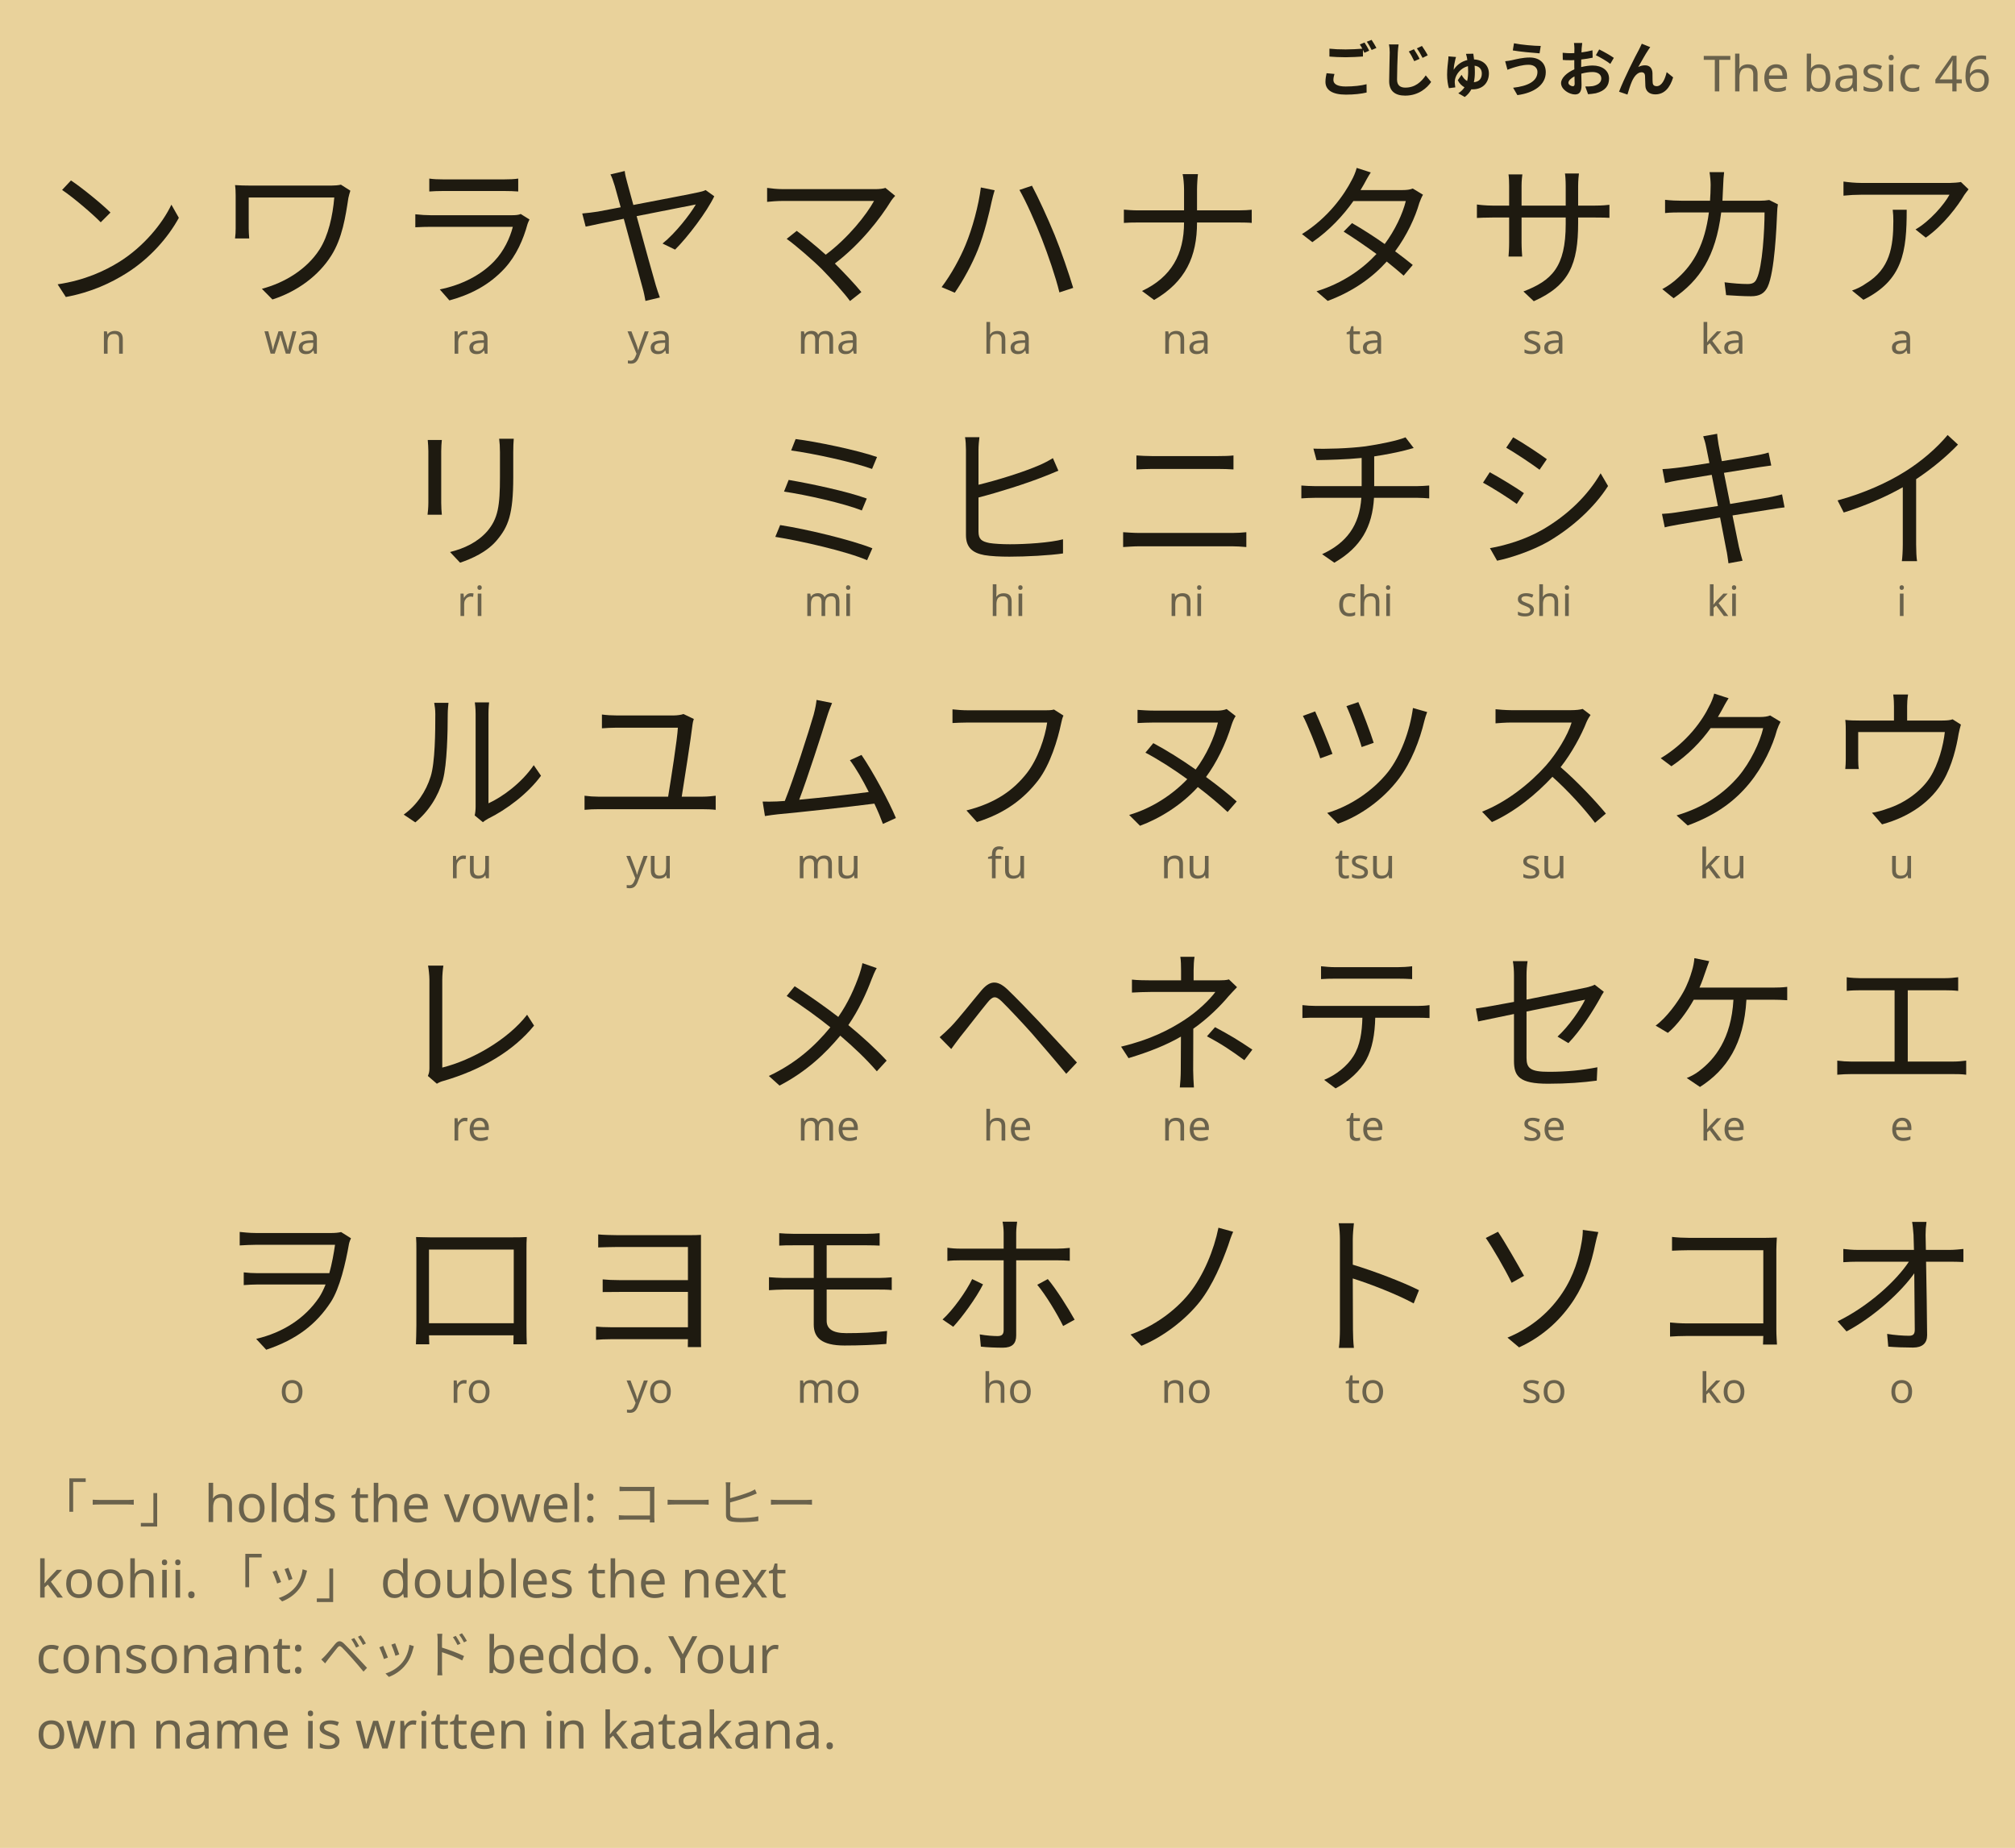
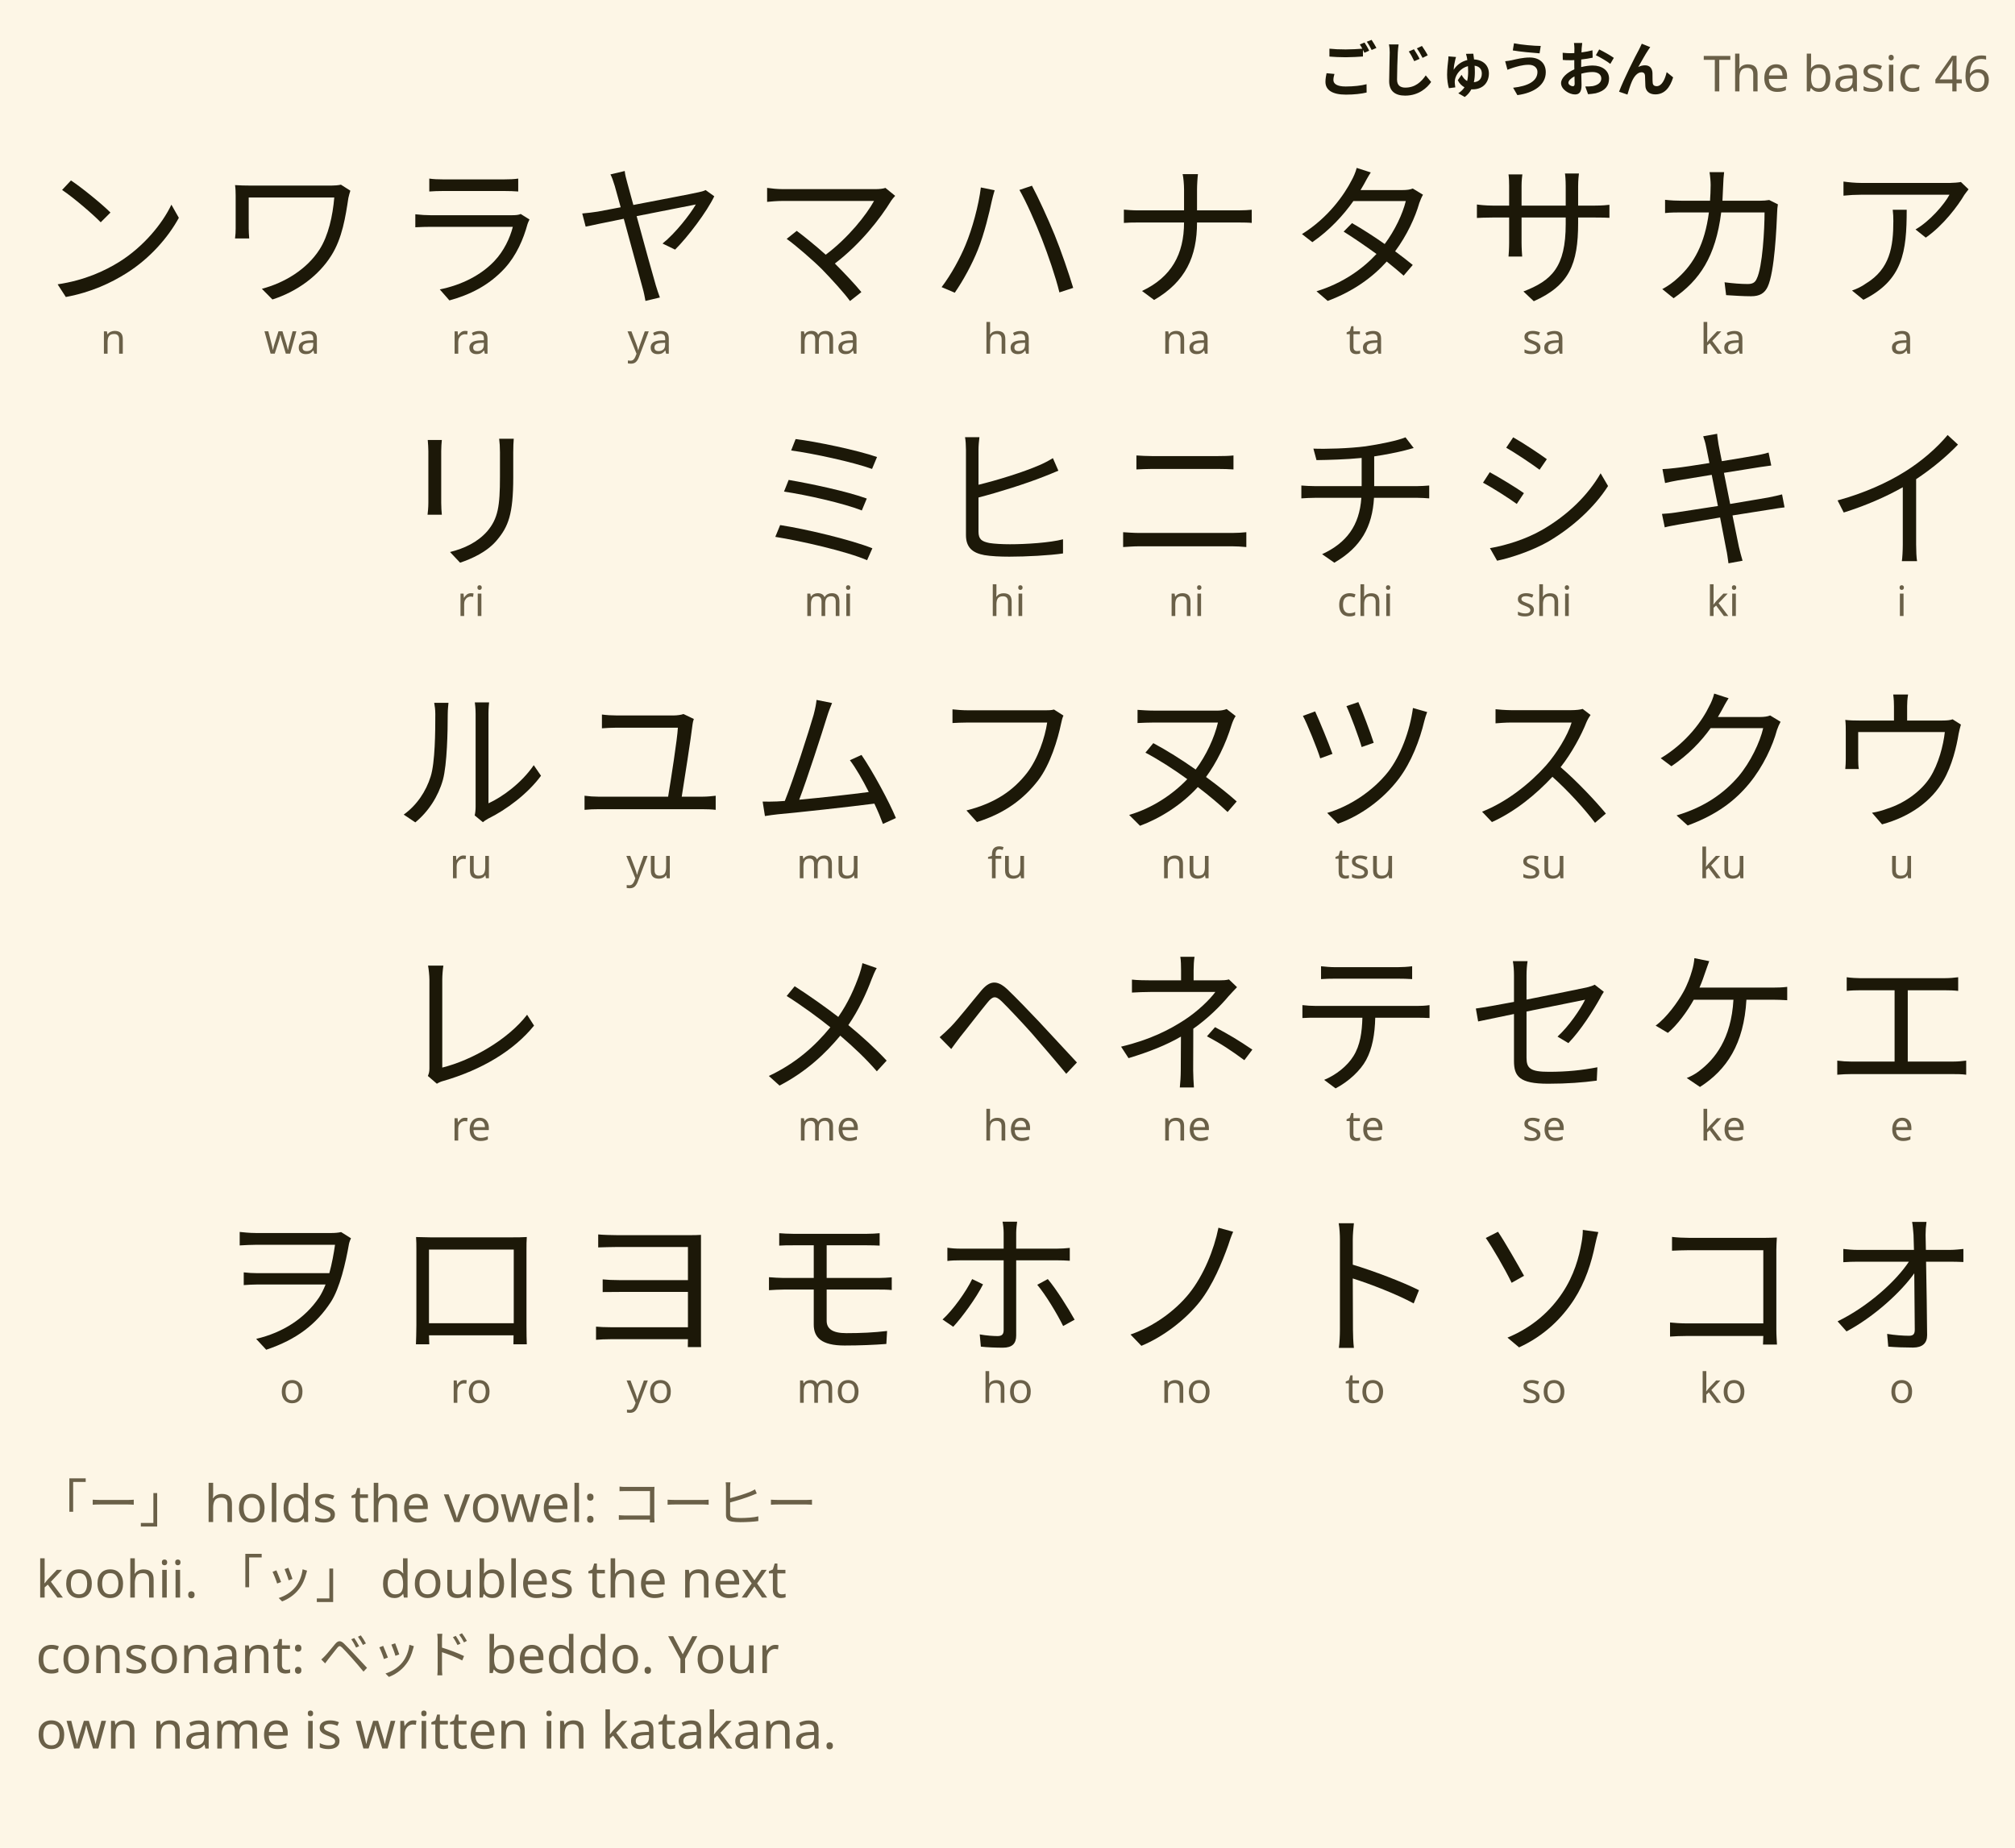
<svg xmlns="http://www.w3.org/2000/svg" viewBox="0 0 507 465" width="507" height="465" role="img" aria-label="Katakana chart">
-   <rect width="100%" height="100%" fill="#e9d29b" />
+   <rect width="100%" height="100%" fill="#fdf6e6" />
  <g font-family="'UD Digi Kyokasho N-R','UD Digi Kyokasho NP-R','UD Digi Kyokasho NK-R','HGP教科書体','YuKyokasho Yoko',YuKyokasho,'Hiragino Sans','Hiragino Kaku Gothic ProN','Yu Gothic',YuGothic,Meiryo,sans-serif">
-     <text x="501.0" y="23.0" text-anchor="end" font-size="15" font-weight="700" fill="#1e1a10">ごじゅうおん<tspan font-family="Calibri,Carlito,'Segoe UI',Tahoma,Verdana,sans-serif" font-size="12.5" font-weight="400" fill="#6a624c" dx="7">The basic 46</tspan>
+     <text x="501.0" y="23.0" text-anchor="end" font-size="15" font-weight="700" fill="#1c1808">ごじゅうおん<tspan font-family="Calibri,Carlito,'Segoe UI',Tahoma,Verdana,sans-serif" font-size="12.5" font-weight="400" fill="#6a6048" dx="7">The basic 46</tspan>
    </text>
-     <text x="478.5" y="74.0" text-anchor="middle" font-size="39" fill="#1e1a10">ア</text>
-     <text x="478.5" y="89.0" text-anchor="middle" font-family="Calibri,Carlito,'Segoe UI',Tahoma,Verdana,sans-serif" font-size="10.5" fill="#6a624c">a</text>
-     <text x="478.5" y="140.0" text-anchor="middle" font-size="39" fill="#1e1a10">イ</text>
-     <text x="478.5" y="155.0" text-anchor="middle" font-family="Calibri,Carlito,'Segoe UI',Tahoma,Verdana,sans-serif" font-size="10.5" fill="#6a624c">i</text>
-     <text x="478.5" y="206.0" text-anchor="middle" font-size="39" fill="#1e1a10">ウ</text>
-     <text x="478.5" y="221.0" text-anchor="middle" font-family="Calibri,Carlito,'Segoe UI',Tahoma,Verdana,sans-serif" font-size="10.5" fill="#6a624c">u</text>
-     <text x="478.5" y="272.0" text-anchor="middle" font-size="39" fill="#1e1a10">エ</text>
-     <text x="478.5" y="287.0" text-anchor="middle" font-family="Calibri,Carlito,'Segoe UI',Tahoma,Verdana,sans-serif" font-size="10.5" fill="#6a624c">e</text>
-     <text x="478.5" y="338.0" text-anchor="middle" font-size="39" fill="#1e1a10">オ</text>
-     <text x="478.5" y="353.0" text-anchor="middle" font-family="Calibri,Carlito,'Segoe UI',Tahoma,Verdana,sans-serif" font-size="10.5" fill="#6a624c">o</text>
-     <text x="433.5" y="74.0" text-anchor="middle" font-size="39" fill="#1e1a10">カ</text>
-     <text x="433.5" y="89.0" text-anchor="middle" font-family="Calibri,Carlito,'Segoe UI',Tahoma,Verdana,sans-serif" font-size="10.5" fill="#6a624c">ka</text>
-     <text x="433.5" y="140.0" text-anchor="middle" font-size="39" fill="#1e1a10">キ</text>
-     <text x="433.5" y="155.0" text-anchor="middle" font-family="Calibri,Carlito,'Segoe UI',Tahoma,Verdana,sans-serif" font-size="10.5" fill="#6a624c">ki</text>
-     <text x="433.5" y="206.0" text-anchor="middle" font-size="39" fill="#1e1a10">ク</text>
-     <text x="433.5" y="221.0" text-anchor="middle" font-family="Calibri,Carlito,'Segoe UI',Tahoma,Verdana,sans-serif" font-size="10.5" fill="#6a624c">ku</text>
-     <text x="433.5" y="272.0" text-anchor="middle" font-size="39" fill="#1e1a10">ケ</text>
-     <text x="433.5" y="287.0" text-anchor="middle" font-family="Calibri,Carlito,'Segoe UI',Tahoma,Verdana,sans-serif" font-size="10.5" fill="#6a624c">ke</text>
-     <text x="433.5" y="338.0" text-anchor="middle" font-size="39" fill="#1e1a10">コ</text>
-     <text x="433.5" y="353.0" text-anchor="middle" font-family="Calibri,Carlito,'Segoe UI',Tahoma,Verdana,sans-serif" font-size="10.5" fill="#6a624c">ko</text>
-     <text x="388.5" y="74.0" text-anchor="middle" font-size="39" fill="#1e1a10">サ</text>
-     <text x="388.5" y="89.0" text-anchor="middle" font-family="Calibri,Carlito,'Segoe UI',Tahoma,Verdana,sans-serif" font-size="10.5" fill="#6a624c">sa</text>
-     <text x="388.5" y="140.0" text-anchor="middle" font-size="39" fill="#1e1a10">シ</text>
-     <text x="388.5" y="155.0" text-anchor="middle" font-family="Calibri,Carlito,'Segoe UI',Tahoma,Verdana,sans-serif" font-size="10.5" fill="#6a624c">shi</text>
-     <text x="388.5" y="206.0" text-anchor="middle" font-size="39" fill="#1e1a10">ス</text>
-     <text x="388.5" y="221.0" text-anchor="middle" font-family="Calibri,Carlito,'Segoe UI',Tahoma,Verdana,sans-serif" font-size="10.5" fill="#6a624c">su</text>
-     <text x="388.5" y="272.0" text-anchor="middle" font-size="39" fill="#1e1a10">セ</text>
-     <text x="388.5" y="287.0" text-anchor="middle" font-family="Calibri,Carlito,'Segoe UI',Tahoma,Verdana,sans-serif" font-size="10.5" fill="#6a624c">se</text>
-     <text x="388.5" y="338.0" text-anchor="middle" font-size="39" fill="#1e1a10">ソ</text>
-     <text x="388.5" y="353.0" text-anchor="middle" font-family="Calibri,Carlito,'Segoe UI',Tahoma,Verdana,sans-serif" font-size="10.5" fill="#6a624c">so</text>
-     <text x="343.5" y="74.0" text-anchor="middle" font-size="39" fill="#1e1a10">タ</text>
-     <text x="343.5" y="89.0" text-anchor="middle" font-family="Calibri,Carlito,'Segoe UI',Tahoma,Verdana,sans-serif" font-size="10.5" fill="#6a624c">ta</text>
-     <text x="343.5" y="140.0" text-anchor="middle" font-size="39" fill="#1e1a10">チ</text>
-     <text x="343.5" y="155.0" text-anchor="middle" font-family="Calibri,Carlito,'Segoe UI',Tahoma,Verdana,sans-serif" font-size="10.5" fill="#6a624c">chi</text>
-     <text x="343.5" y="206.0" text-anchor="middle" font-size="39" fill="#1e1a10">ツ</text>
-     <text x="343.5" y="221.0" text-anchor="middle" font-family="Calibri,Carlito,'Segoe UI',Tahoma,Verdana,sans-serif" font-size="10.5" fill="#6a624c">tsu</text>
-     <text x="343.5" y="272.0" text-anchor="middle" font-size="39" fill="#1e1a10">テ</text>
-     <text x="343.5" y="287.0" text-anchor="middle" font-family="Calibri,Carlito,'Segoe UI',Tahoma,Verdana,sans-serif" font-size="10.5" fill="#6a624c">te</text>
-     <text x="343.5" y="338.0" text-anchor="middle" font-size="39" fill="#1e1a10">ト</text>
-     <text x="343.5" y="353.0" text-anchor="middle" font-family="Calibri,Carlito,'Segoe UI',Tahoma,Verdana,sans-serif" font-size="10.5" fill="#6a624c">to</text>
-     <text x="298.5" y="74.0" text-anchor="middle" font-size="39" fill="#1e1a10">ナ</text>
-     <text x="298.5" y="89.0" text-anchor="middle" font-family="Calibri,Carlito,'Segoe UI',Tahoma,Verdana,sans-serif" font-size="10.5" fill="#6a624c">na</text>
-     <text x="298.5" y="140.0" text-anchor="middle" font-size="39" fill="#1e1a10">ニ</text>
-     <text x="298.5" y="155.0" text-anchor="middle" font-family="Calibri,Carlito,'Segoe UI',Tahoma,Verdana,sans-serif" font-size="10.5" fill="#6a624c">ni</text>
-     <text x="298.5" y="206.0" text-anchor="middle" font-size="39" fill="#1e1a10">ヌ</text>
-     <text x="298.5" y="221.0" text-anchor="middle" font-family="Calibri,Carlito,'Segoe UI',Tahoma,Verdana,sans-serif" font-size="10.5" fill="#6a624c">nu</text>
-     <text x="298.5" y="272.0" text-anchor="middle" font-size="39" fill="#1e1a10">ネ</text>
-     <text x="298.5" y="287.0" text-anchor="middle" font-family="Calibri,Carlito,'Segoe UI',Tahoma,Verdana,sans-serif" font-size="10.5" fill="#6a624c">ne</text>
-     <text x="298.5" y="338.0" text-anchor="middle" font-size="39" fill="#1e1a10">ノ</text>
-     <text x="298.5" y="353.0" text-anchor="middle" font-family="Calibri,Carlito,'Segoe UI',Tahoma,Verdana,sans-serif" font-size="10.5" fill="#6a624c">no</text>
-     <text x="253.5" y="74.0" text-anchor="middle" font-size="39" fill="#1e1a10">ハ</text>
-     <text x="253.5" y="89.0" text-anchor="middle" font-family="Calibri,Carlito,'Segoe UI',Tahoma,Verdana,sans-serif" font-size="10.5" fill="#6a624c">ha</text>
-     <text x="253.5" y="140.0" text-anchor="middle" font-size="39" fill="#1e1a10">ヒ</text>
-     <text x="253.5" y="155.0" text-anchor="middle" font-family="Calibri,Carlito,'Segoe UI',Tahoma,Verdana,sans-serif" font-size="10.5" fill="#6a624c">hi</text>
-     <text x="253.5" y="206.0" text-anchor="middle" font-size="39" fill="#1e1a10">フ</text>
-     <text x="253.5" y="221.0" text-anchor="middle" font-family="Calibri,Carlito,'Segoe UI',Tahoma,Verdana,sans-serif" font-size="10.5" fill="#6a624c">fu</text>
-     <text x="253.5" y="272.0" text-anchor="middle" font-size="39" fill="#1e1a10">ヘ</text>
-     <text x="253.5" y="287.0" text-anchor="middle" font-family="Calibri,Carlito,'Segoe UI',Tahoma,Verdana,sans-serif" font-size="10.5" fill="#6a624c">he</text>
-     <text x="253.5" y="338.0" text-anchor="middle" font-size="39" fill="#1e1a10">ホ</text>
-     <text x="253.5" y="353.0" text-anchor="middle" font-family="Calibri,Carlito,'Segoe UI',Tahoma,Verdana,sans-serif" font-size="10.5" fill="#6a624c">ho</text>
-     <text x="208.5" y="74.0" text-anchor="middle" font-size="39" fill="#1e1a10">マ</text>
-     <text x="208.5" y="89.0" text-anchor="middle" font-family="Calibri,Carlito,'Segoe UI',Tahoma,Verdana,sans-serif" font-size="10.5" fill="#6a624c">ma</text>
-     <text x="208.5" y="140.0" text-anchor="middle" font-size="39" fill="#1e1a10">ミ</text>
-     <text x="208.5" y="155.0" text-anchor="middle" font-family="Calibri,Carlito,'Segoe UI',Tahoma,Verdana,sans-serif" font-size="10.5" fill="#6a624c">mi</text>
-     <text x="208.5" y="206.0" text-anchor="middle" font-size="39" fill="#1e1a10">ム</text>
-     <text x="208.5" y="221.0" text-anchor="middle" font-family="Calibri,Carlito,'Segoe UI',Tahoma,Verdana,sans-serif" font-size="10.5" fill="#6a624c">mu</text>
-     <text x="208.5" y="272.0" text-anchor="middle" font-size="39" fill="#1e1a10">メ</text>
-     <text x="208.5" y="287.0" text-anchor="middle" font-family="Calibri,Carlito,'Segoe UI',Tahoma,Verdana,sans-serif" font-size="10.5" fill="#6a624c">me</text>
-     <text x="208.5" y="338.0" text-anchor="middle" font-size="39" fill="#1e1a10">モ</text>
-     <text x="208.5" y="353.0" text-anchor="middle" font-family="Calibri,Carlito,'Segoe UI',Tahoma,Verdana,sans-serif" font-size="10.5" fill="#6a624c">mo</text>
-     <text x="163.5" y="74.0" text-anchor="middle" font-size="39" fill="#1e1a10">ヤ</text>
-     <text x="163.5" y="89.0" text-anchor="middle" font-family="Calibri,Carlito,'Segoe UI',Tahoma,Verdana,sans-serif" font-size="10.5" fill="#6a624c">ya</text>
-     <text x="163.5" y="206.0" text-anchor="middle" font-size="39" fill="#1e1a10">ユ</text>
-     <text x="163.5" y="221.0" text-anchor="middle" font-family="Calibri,Carlito,'Segoe UI',Tahoma,Verdana,sans-serif" font-size="10.5" fill="#6a624c">yu</text>
-     <text x="163.5" y="338.0" text-anchor="middle" font-size="39" fill="#1e1a10">ヨ</text>
-     <text x="163.5" y="353.0" text-anchor="middle" font-family="Calibri,Carlito,'Segoe UI',Tahoma,Verdana,sans-serif" font-size="10.5" fill="#6a624c">yo</text>
-     <text x="118.5" y="74.0" text-anchor="middle" font-size="39" fill="#1e1a10">ラ</text>
-     <text x="118.5" y="89.0" text-anchor="middle" font-family="Calibri,Carlito,'Segoe UI',Tahoma,Verdana,sans-serif" font-size="10.5" fill="#6a624c">ra</text>
-     <text x="118.5" y="140.0" text-anchor="middle" font-size="39" fill="#1e1a10">リ</text>
-     <text x="118.5" y="155.0" text-anchor="middle" font-family="Calibri,Carlito,'Segoe UI',Tahoma,Verdana,sans-serif" font-size="10.5" fill="#6a624c">ri</text>
-     <text x="118.5" y="206.0" text-anchor="middle" font-size="39" fill="#1e1a10">ル</text>
-     <text x="118.5" y="221.0" text-anchor="middle" font-family="Calibri,Carlito,'Segoe UI',Tahoma,Verdana,sans-serif" font-size="10.5" fill="#6a624c">ru</text>
-     <text x="118.5" y="272.0" text-anchor="middle" font-size="39" fill="#1e1a10">レ</text>
-     <text x="118.5" y="287.0" text-anchor="middle" font-family="Calibri,Carlito,'Segoe UI',Tahoma,Verdana,sans-serif" font-size="10.5" fill="#6a624c">re</text>
-     <text x="118.5" y="338.0" text-anchor="middle" font-size="39" fill="#1e1a10">ロ</text>
-     <text x="118.5" y="353.0" text-anchor="middle" font-family="Calibri,Carlito,'Segoe UI',Tahoma,Verdana,sans-serif" font-size="10.5" fill="#6a624c">ro</text>
-     <text x="73.5" y="74.0" text-anchor="middle" font-size="39" fill="#1e1a10">ワ</text>
-     <text x="73.5" y="89.0" text-anchor="middle" font-family="Calibri,Carlito,'Segoe UI',Tahoma,Verdana,sans-serif" font-size="10.5" fill="#6a624c">wa</text>
-     <text x="73.5" y="338.0" text-anchor="middle" font-size="39" fill="#1e1a10">ヲ</text>
-     <text x="73.5" y="353.0" text-anchor="middle" font-family="Calibri,Carlito,'Segoe UI',Tahoma,Verdana,sans-serif" font-size="10.5" fill="#6a624c">o</text>
-     <text x="28.5" y="74.0" text-anchor="middle" font-size="39" fill="#1e1a10">ン</text>
-     <text x="28.5" y="89.0" text-anchor="middle" font-family="Calibri,Carlito,'Segoe UI',Tahoma,Verdana,sans-serif" font-size="10.5" fill="#6a624c">n</text>
-     <text x="9.0" y="383.0" font-family="Calibri,Carlito,'Segoe UI',Tahoma,Verdana,sans-serif" font-size="13" fill="#6a624c">「ー」 holds the vowel: コーヒー</text>
-     <text x="9.0" y="402.0" font-family="Calibri,Carlito,'Segoe UI',Tahoma,Verdana,sans-serif" font-size="13" fill="#6a624c">koohii. 「ッ」 doubles the next</text>
-     <text x="9.0" y="421.0" font-family="Calibri,Carlito,'Segoe UI',Tahoma,Verdana,sans-serif" font-size="13" fill="#6a624c">consonant: ベッド beddo. Your</text>
-     <text x="9.0" y="440.0" font-family="Calibri,Carlito,'Segoe UI',Tahoma,Verdana,sans-serif" font-size="13" fill="#6a624c">own name is written in katakana.</text>
+     <text x="478.5" y="74.0" text-anchor="middle" font-size="39" fill="#1c1808">ア</text>
+     <text x="478.5" y="89.0" text-anchor="middle" font-family="Calibri,Carlito,'Segoe UI',Tahoma,Verdana,sans-serif" font-size="10.5" fill="#6a6048">a</text>
+     <text x="478.5" y="140.0" text-anchor="middle" font-size="39" fill="#1c1808">イ</text>
+     <text x="478.5" y="155.0" text-anchor="middle" font-family="Calibri,Carlito,'Segoe UI',Tahoma,Verdana,sans-serif" font-size="10.5" fill="#6a6048">i</text>
+     <text x="478.5" y="206.0" text-anchor="middle" font-size="39" fill="#1c1808">ウ</text>
+     <text x="478.5" y="221.0" text-anchor="middle" font-family="Calibri,Carlito,'Segoe UI',Tahoma,Verdana,sans-serif" font-size="10.5" fill="#6a6048">u</text>
+     <text x="478.5" y="272.0" text-anchor="middle" font-size="39" fill="#1c1808">エ</text>
+     <text x="478.5" y="287.0" text-anchor="middle" font-family="Calibri,Carlito,'Segoe UI',Tahoma,Verdana,sans-serif" font-size="10.5" fill="#6a6048">e</text>
+     <text x="478.5" y="338.0" text-anchor="middle" font-size="39" fill="#1c1808">オ</text>
+     <text x="478.5" y="353.0" text-anchor="middle" font-family="Calibri,Carlito,'Segoe UI',Tahoma,Verdana,sans-serif" font-size="10.5" fill="#6a6048">o</text>
+     <text x="433.5" y="74.0" text-anchor="middle" font-size="39" fill="#1c1808">カ</text>
+     <text x="433.5" y="89.0" text-anchor="middle" font-family="Calibri,Carlito,'Segoe UI',Tahoma,Verdana,sans-serif" font-size="10.5" fill="#6a6048">ka</text>
+     <text x="433.5" y="140.0" text-anchor="middle" font-size="39" fill="#1c1808">キ</text>
+     <text x="433.5" y="155.0" text-anchor="middle" font-family="Calibri,Carlito,'Segoe UI',Tahoma,Verdana,sans-serif" font-size="10.5" fill="#6a6048">ki</text>
+     <text x="433.5" y="206.0" text-anchor="middle" font-size="39" fill="#1c1808">ク</text>
+     <text x="433.5" y="221.0" text-anchor="middle" font-family="Calibri,Carlito,'Segoe UI',Tahoma,Verdana,sans-serif" font-size="10.5" fill="#6a6048">ku</text>
+     <text x="433.5" y="272.0" text-anchor="middle" font-size="39" fill="#1c1808">ケ</text>
+     <text x="433.5" y="287.0" text-anchor="middle" font-family="Calibri,Carlito,'Segoe UI',Tahoma,Verdana,sans-serif" font-size="10.5" fill="#6a6048">ke</text>
+     <text x="433.5" y="338.0" text-anchor="middle" font-size="39" fill="#1c1808">コ</text>
+     <text x="433.5" y="353.0" text-anchor="middle" font-family="Calibri,Carlito,'Segoe UI',Tahoma,Verdana,sans-serif" font-size="10.5" fill="#6a6048">ko</text>
+     <text x="388.5" y="74.0" text-anchor="middle" font-size="39" fill="#1c1808">サ</text>
+     <text x="388.5" y="89.0" text-anchor="middle" font-family="Calibri,Carlito,'Segoe UI',Tahoma,Verdana,sans-serif" font-size="10.5" fill="#6a6048">sa</text>
+     <text x="388.5" y="140.0" text-anchor="middle" font-size="39" fill="#1c1808">シ</text>
+     <text x="388.5" y="155.0" text-anchor="middle" font-family="Calibri,Carlito,'Segoe UI',Tahoma,Verdana,sans-serif" font-size="10.5" fill="#6a6048">shi</text>
+     <text x="388.5" y="206.0" text-anchor="middle" font-size="39" fill="#1c1808">ス</text>
+     <text x="388.5" y="221.0" text-anchor="middle" font-family="Calibri,Carlito,'Segoe UI',Tahoma,Verdana,sans-serif" font-size="10.5" fill="#6a6048">su</text>
+     <text x="388.5" y="272.0" text-anchor="middle" font-size="39" fill="#1c1808">セ</text>
+     <text x="388.5" y="287.0" text-anchor="middle" font-family="Calibri,Carlito,'Segoe UI',Tahoma,Verdana,sans-serif" font-size="10.5" fill="#6a6048">se</text>
+     <text x="388.5" y="338.0" text-anchor="middle" font-size="39" fill="#1c1808">ソ</text>
+     <text x="388.5" y="353.0" text-anchor="middle" font-family="Calibri,Carlito,'Segoe UI',Tahoma,Verdana,sans-serif" font-size="10.5" fill="#6a6048">so</text>
+     <text x="343.5" y="74.0" text-anchor="middle" font-size="39" fill="#1c1808">タ</text>
+     <text x="343.5" y="89.0" text-anchor="middle" font-family="Calibri,Carlito,'Segoe UI',Tahoma,Verdana,sans-serif" font-size="10.5" fill="#6a6048">ta</text>
+     <text x="343.5" y="140.0" text-anchor="middle" font-size="39" fill="#1c1808">チ</text>
+     <text x="343.5" y="155.0" text-anchor="middle" font-family="Calibri,Carlito,'Segoe UI',Tahoma,Verdana,sans-serif" font-size="10.5" fill="#6a6048">chi</text>
+     <text x="343.5" y="206.0" text-anchor="middle" font-size="39" fill="#1c1808">ツ</text>
+     <text x="343.5" y="221.0" text-anchor="middle" font-family="Calibri,Carlito,'Segoe UI',Tahoma,Verdana,sans-serif" font-size="10.5" fill="#6a6048">tsu</text>
+     <text x="343.5" y="272.0" text-anchor="middle" font-size="39" fill="#1c1808">テ</text>
+     <text x="343.5" y="287.0" text-anchor="middle" font-family="Calibri,Carlito,'Segoe UI',Tahoma,Verdana,sans-serif" font-size="10.5" fill="#6a6048">te</text>
+     <text x="343.5" y="338.0" text-anchor="middle" font-size="39" fill="#1c1808">ト</text>
+     <text x="343.5" y="353.0" text-anchor="middle" font-family="Calibri,Carlito,'Segoe UI',Tahoma,Verdana,sans-serif" font-size="10.5" fill="#6a6048">to</text>
+     <text x="298.5" y="74.0" text-anchor="middle" font-size="39" fill="#1c1808">ナ</text>
+     <text x="298.5" y="89.0" text-anchor="middle" font-family="Calibri,Carlito,'Segoe UI',Tahoma,Verdana,sans-serif" font-size="10.5" fill="#6a6048">na</text>
+     <text x="298.5" y="140.0" text-anchor="middle" font-size="39" fill="#1c1808">ニ</text>
+     <text x="298.5" y="155.0" text-anchor="middle" font-family="Calibri,Carlito,'Segoe UI',Tahoma,Verdana,sans-serif" font-size="10.5" fill="#6a6048">ni</text>
+     <text x="298.5" y="206.0" text-anchor="middle" font-size="39" fill="#1c1808">ヌ</text>
+     <text x="298.5" y="221.0" text-anchor="middle" font-family="Calibri,Carlito,'Segoe UI',Tahoma,Verdana,sans-serif" font-size="10.5" fill="#6a6048">nu</text>
+     <text x="298.5" y="272.0" text-anchor="middle" font-size="39" fill="#1c1808">ネ</text>
+     <text x="298.5" y="287.0" text-anchor="middle" font-family="Calibri,Carlito,'Segoe UI',Tahoma,Verdana,sans-serif" font-size="10.5" fill="#6a6048">ne</text>
+     <text x="298.5" y="338.0" text-anchor="middle" font-size="39" fill="#1c1808">ノ</text>
+     <text x="298.5" y="353.0" text-anchor="middle" font-family="Calibri,Carlito,'Segoe UI',Tahoma,Verdana,sans-serif" font-size="10.5" fill="#6a6048">no</text>
+     <text x="253.5" y="74.0" text-anchor="middle" font-size="39" fill="#1c1808">ハ</text>
+     <text x="253.5" y="89.0" text-anchor="middle" font-family="Calibri,Carlito,'Segoe UI',Tahoma,Verdana,sans-serif" font-size="10.5" fill="#6a6048">ha</text>
+     <text x="253.5" y="140.0" text-anchor="middle" font-size="39" fill="#1c1808">ヒ</text>
+     <text x="253.5" y="155.0" text-anchor="middle" font-family="Calibri,Carlito,'Segoe UI',Tahoma,Verdana,sans-serif" font-size="10.5" fill="#6a6048">hi</text>
+     <text x="253.5" y="206.0" text-anchor="middle" font-size="39" fill="#1c1808">フ</text>
+     <text x="253.5" y="221.0" text-anchor="middle" font-family="Calibri,Carlito,'Segoe UI',Tahoma,Verdana,sans-serif" font-size="10.5" fill="#6a6048">fu</text>
+     <text x="253.5" y="272.0" text-anchor="middle" font-size="39" fill="#1c1808">ヘ</text>
+     <text x="253.5" y="287.0" text-anchor="middle" font-family="Calibri,Carlito,'Segoe UI',Tahoma,Verdana,sans-serif" font-size="10.5" fill="#6a6048">he</text>
+     <text x="253.5" y="338.0" text-anchor="middle" font-size="39" fill="#1c1808">ホ</text>
+     <text x="253.5" y="353.0" text-anchor="middle" font-family="Calibri,Carlito,'Segoe UI',Tahoma,Verdana,sans-serif" font-size="10.5" fill="#6a6048">ho</text>
+     <text x="208.5" y="74.0" text-anchor="middle" font-size="39" fill="#1c1808">マ</text>
+     <text x="208.5" y="89.0" text-anchor="middle" font-family="Calibri,Carlito,'Segoe UI',Tahoma,Verdana,sans-serif" font-size="10.5" fill="#6a6048">ma</text>
+     <text x="208.5" y="140.0" text-anchor="middle" font-size="39" fill="#1c1808">ミ</text>
+     <text x="208.5" y="155.0" text-anchor="middle" font-family="Calibri,Carlito,'Segoe UI',Tahoma,Verdana,sans-serif" font-size="10.5" fill="#6a6048">mi</text>
+     <text x="208.5" y="206.0" text-anchor="middle" font-size="39" fill="#1c1808">ム</text>
+     <text x="208.5" y="221.0" text-anchor="middle" font-family="Calibri,Carlito,'Segoe UI',Tahoma,Verdana,sans-serif" font-size="10.5" fill="#6a6048">mu</text>
+     <text x="208.5" y="272.0" text-anchor="middle" font-size="39" fill="#1c1808">メ</text>
+     <text x="208.5" y="287.0" text-anchor="middle" font-family="Calibri,Carlito,'Segoe UI',Tahoma,Verdana,sans-serif" font-size="10.5" fill="#6a6048">me</text>
+     <text x="208.5" y="338.0" text-anchor="middle" font-size="39" fill="#1c1808">モ</text>
+     <text x="208.5" y="353.0" text-anchor="middle" font-family="Calibri,Carlito,'Segoe UI',Tahoma,Verdana,sans-serif" font-size="10.5" fill="#6a6048">mo</text>
+     <text x="163.5" y="74.0" text-anchor="middle" font-size="39" fill="#1c1808">ヤ</text>
+     <text x="163.5" y="89.0" text-anchor="middle" font-family="Calibri,Carlito,'Segoe UI',Tahoma,Verdana,sans-serif" font-size="10.5" fill="#6a6048">ya</text>
+     <text x="163.5" y="206.0" text-anchor="middle" font-size="39" fill="#1c1808">ユ</text>
+     <text x="163.5" y="221.0" text-anchor="middle" font-family="Calibri,Carlito,'Segoe UI',Tahoma,Verdana,sans-serif" font-size="10.5" fill="#6a6048">yu</text>
+     <text x="163.5" y="338.0" text-anchor="middle" font-size="39" fill="#1c1808">ヨ</text>
+     <text x="163.5" y="353.0" text-anchor="middle" font-family="Calibri,Carlito,'Segoe UI',Tahoma,Verdana,sans-serif" font-size="10.5" fill="#6a6048">yo</text>
+     <text x="118.5" y="74.0" text-anchor="middle" font-size="39" fill="#1c1808">ラ</text>
+     <text x="118.5" y="89.0" text-anchor="middle" font-family="Calibri,Carlito,'Segoe UI',Tahoma,Verdana,sans-serif" font-size="10.5" fill="#6a6048">ra</text>
+     <text x="118.5" y="140.0" text-anchor="middle" font-size="39" fill="#1c1808">リ</text>
+     <text x="118.5" y="155.0" text-anchor="middle" font-family="Calibri,Carlito,'Segoe UI',Tahoma,Verdana,sans-serif" font-size="10.5" fill="#6a6048">ri</text>
+     <text x="118.5" y="206.0" text-anchor="middle" font-size="39" fill="#1c1808">ル</text>
+     <text x="118.5" y="221.0" text-anchor="middle" font-family="Calibri,Carlito,'Segoe UI',Tahoma,Verdana,sans-serif" font-size="10.5" fill="#6a6048">ru</text>
+     <text x="118.5" y="272.0" text-anchor="middle" font-size="39" fill="#1c1808">レ</text>
+     <text x="118.5" y="287.0" text-anchor="middle" font-family="Calibri,Carlito,'Segoe UI',Tahoma,Verdana,sans-serif" font-size="10.5" fill="#6a6048">re</text>
+     <text x="118.5" y="338.0" text-anchor="middle" font-size="39" fill="#1c1808">ロ</text>
+     <text x="118.5" y="353.0" text-anchor="middle" font-family="Calibri,Carlito,'Segoe UI',Tahoma,Verdana,sans-serif" font-size="10.5" fill="#6a6048">ro</text>
+     <text x="73.5" y="74.0" text-anchor="middle" font-size="39" fill="#1c1808">ワ</text>
+     <text x="73.5" y="89.0" text-anchor="middle" font-family="Calibri,Carlito,'Segoe UI',Tahoma,Verdana,sans-serif" font-size="10.5" fill="#6a6048">wa</text>
+     <text x="73.5" y="338.0" text-anchor="middle" font-size="39" fill="#1c1808">ヲ</text>
+     <text x="73.5" y="353.0" text-anchor="middle" font-family="Calibri,Carlito,'Segoe UI',Tahoma,Verdana,sans-serif" font-size="10.5" fill="#6a6048">o</text>
+     <text x="28.5" y="74.0" text-anchor="middle" font-size="39" fill="#1c1808">ン</text>
+     <text x="28.5" y="89.0" text-anchor="middle" font-family="Calibri,Carlito,'Segoe UI',Tahoma,Verdana,sans-serif" font-size="10.5" fill="#6a6048">n</text>
+     <text x="9.0" y="383.0" font-family="Calibri,Carlito,'Segoe UI',Tahoma,Verdana,sans-serif" font-size="13" fill="#6a6048">「ー」 holds the vowel: コーヒー</text>
+     <text x="9.0" y="402.0" font-family="Calibri,Carlito,'Segoe UI',Tahoma,Verdana,sans-serif" font-size="13" fill="#6a6048">koohii. 「ッ」 doubles the next</text>
+     <text x="9.0" y="421.0" font-family="Calibri,Carlito,'Segoe UI',Tahoma,Verdana,sans-serif" font-size="13" fill="#6a6048">consonant: ベッド beddo. Your</text>
+     <text x="9.0" y="440.0" font-family="Calibri,Carlito,'Segoe UI',Tahoma,Verdana,sans-serif" font-size="13" fill="#6a6048">own name is written in katakana.</text>
  </g>
</svg>
